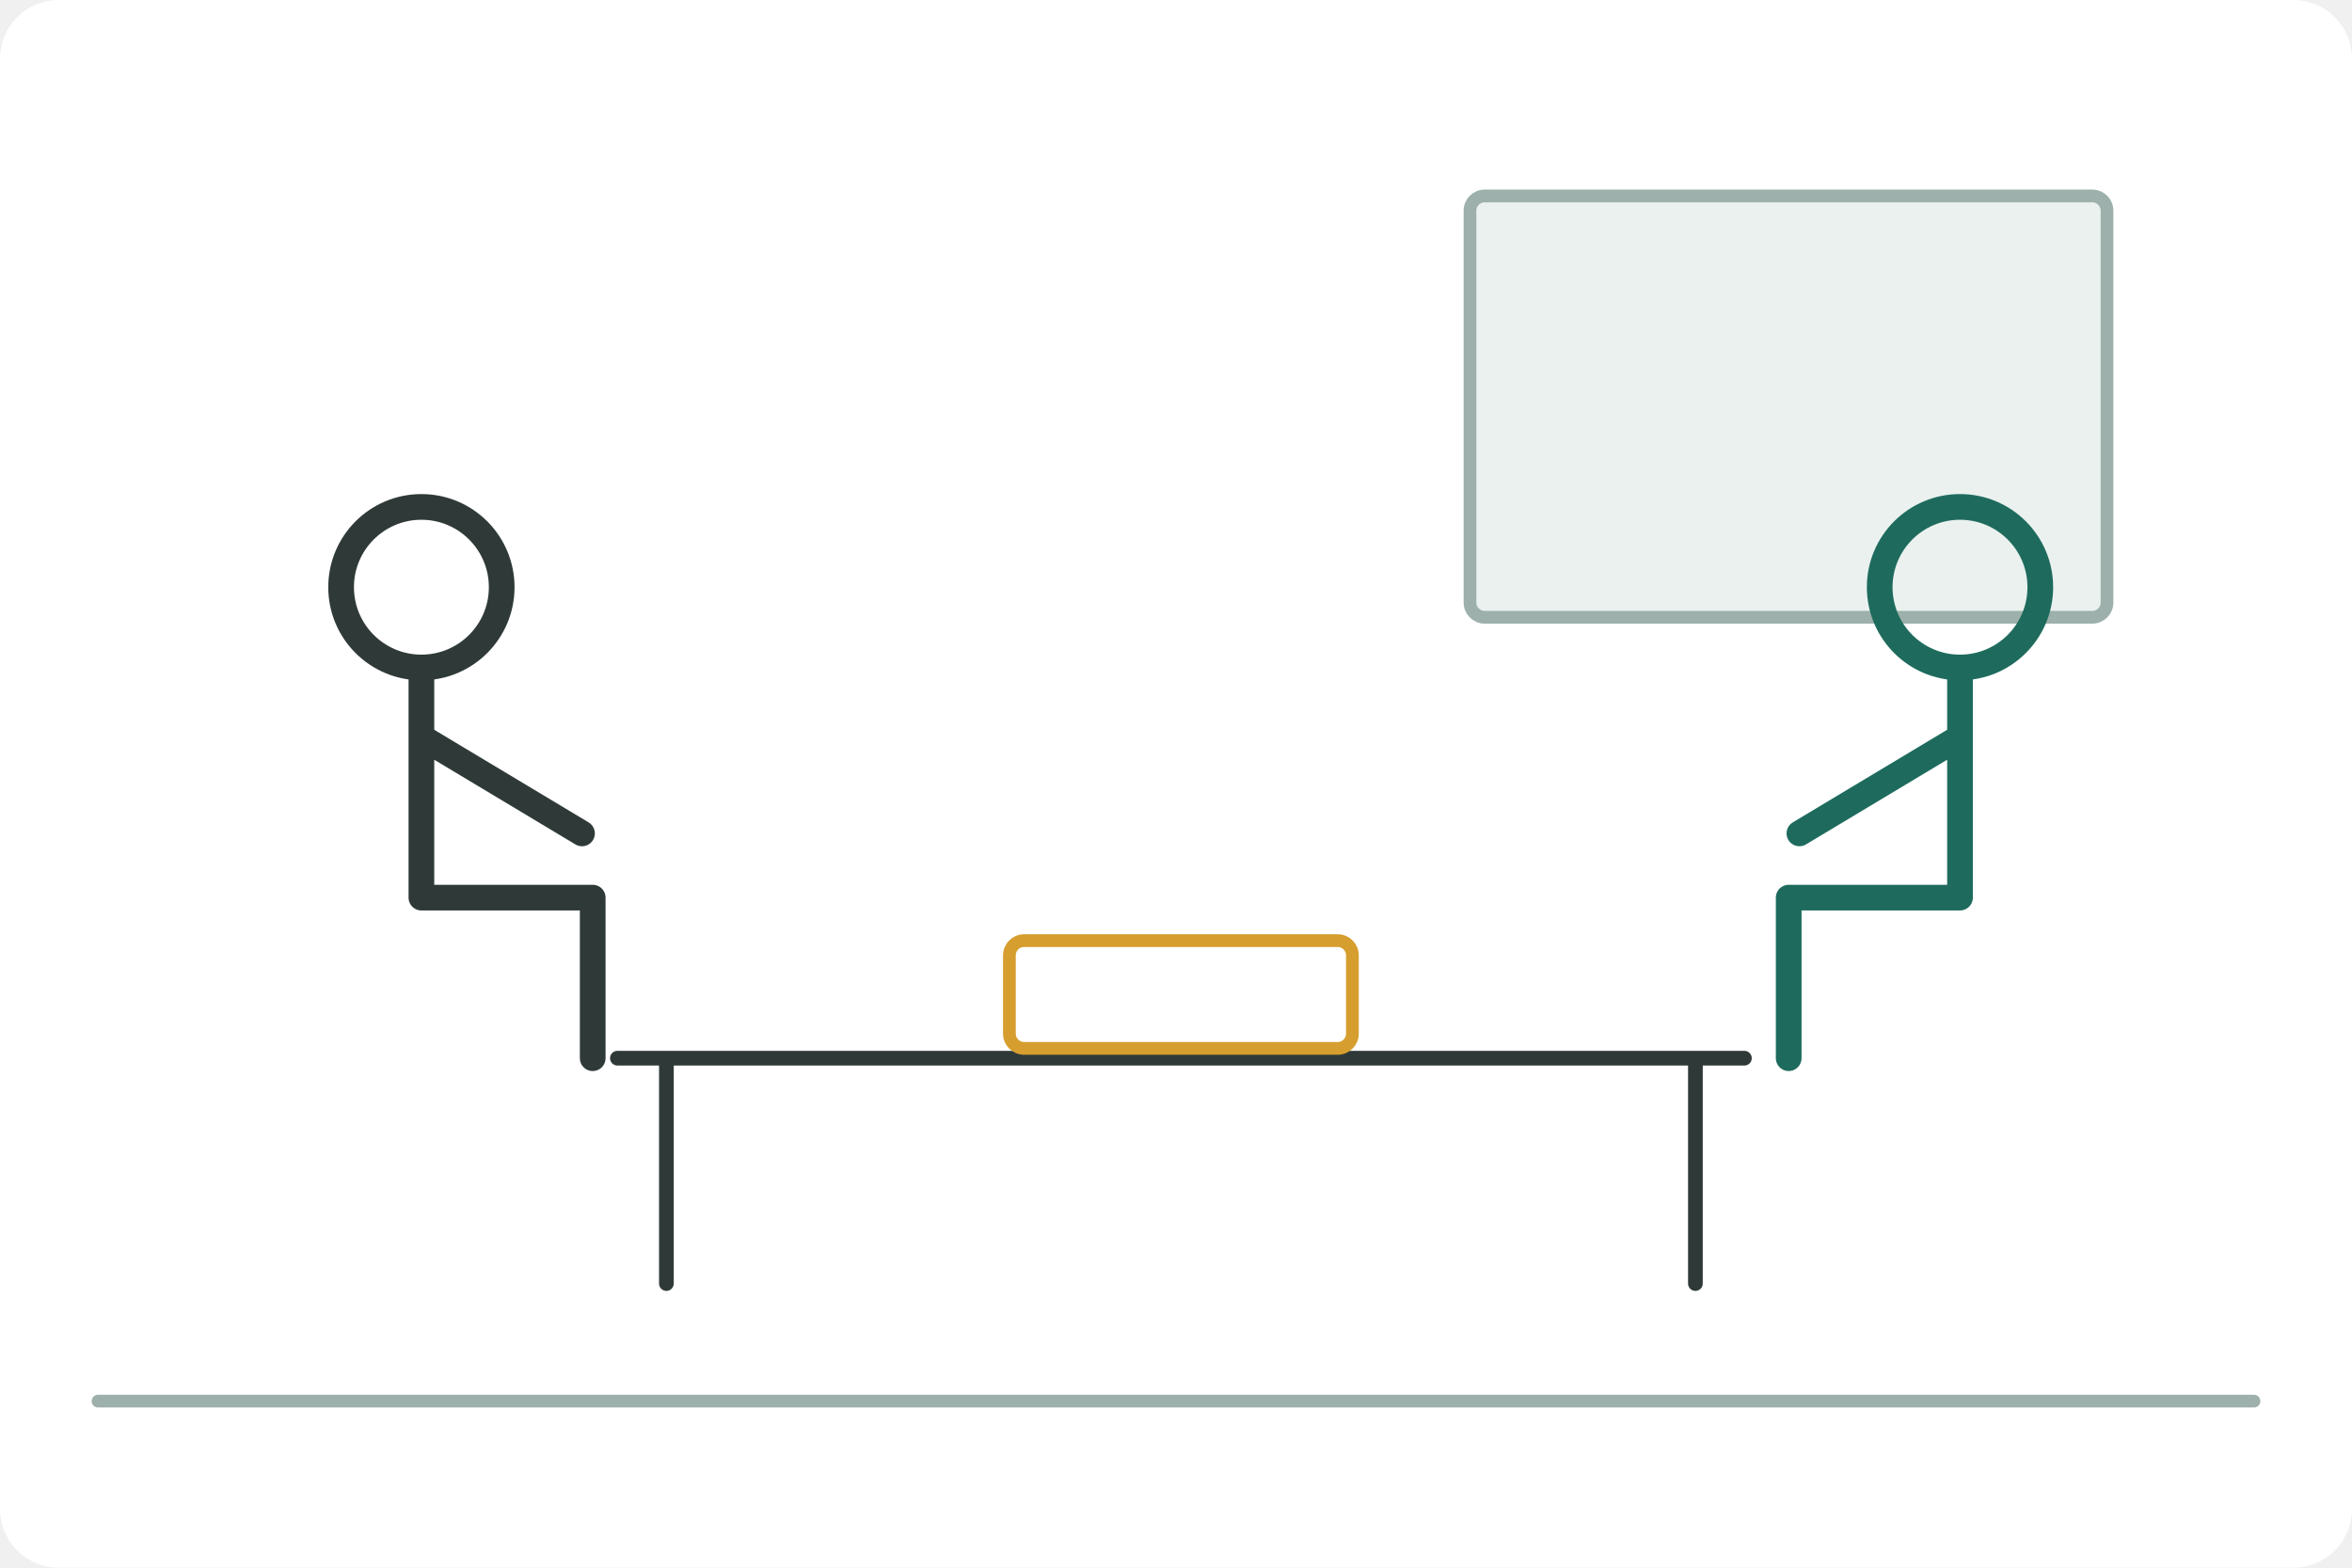
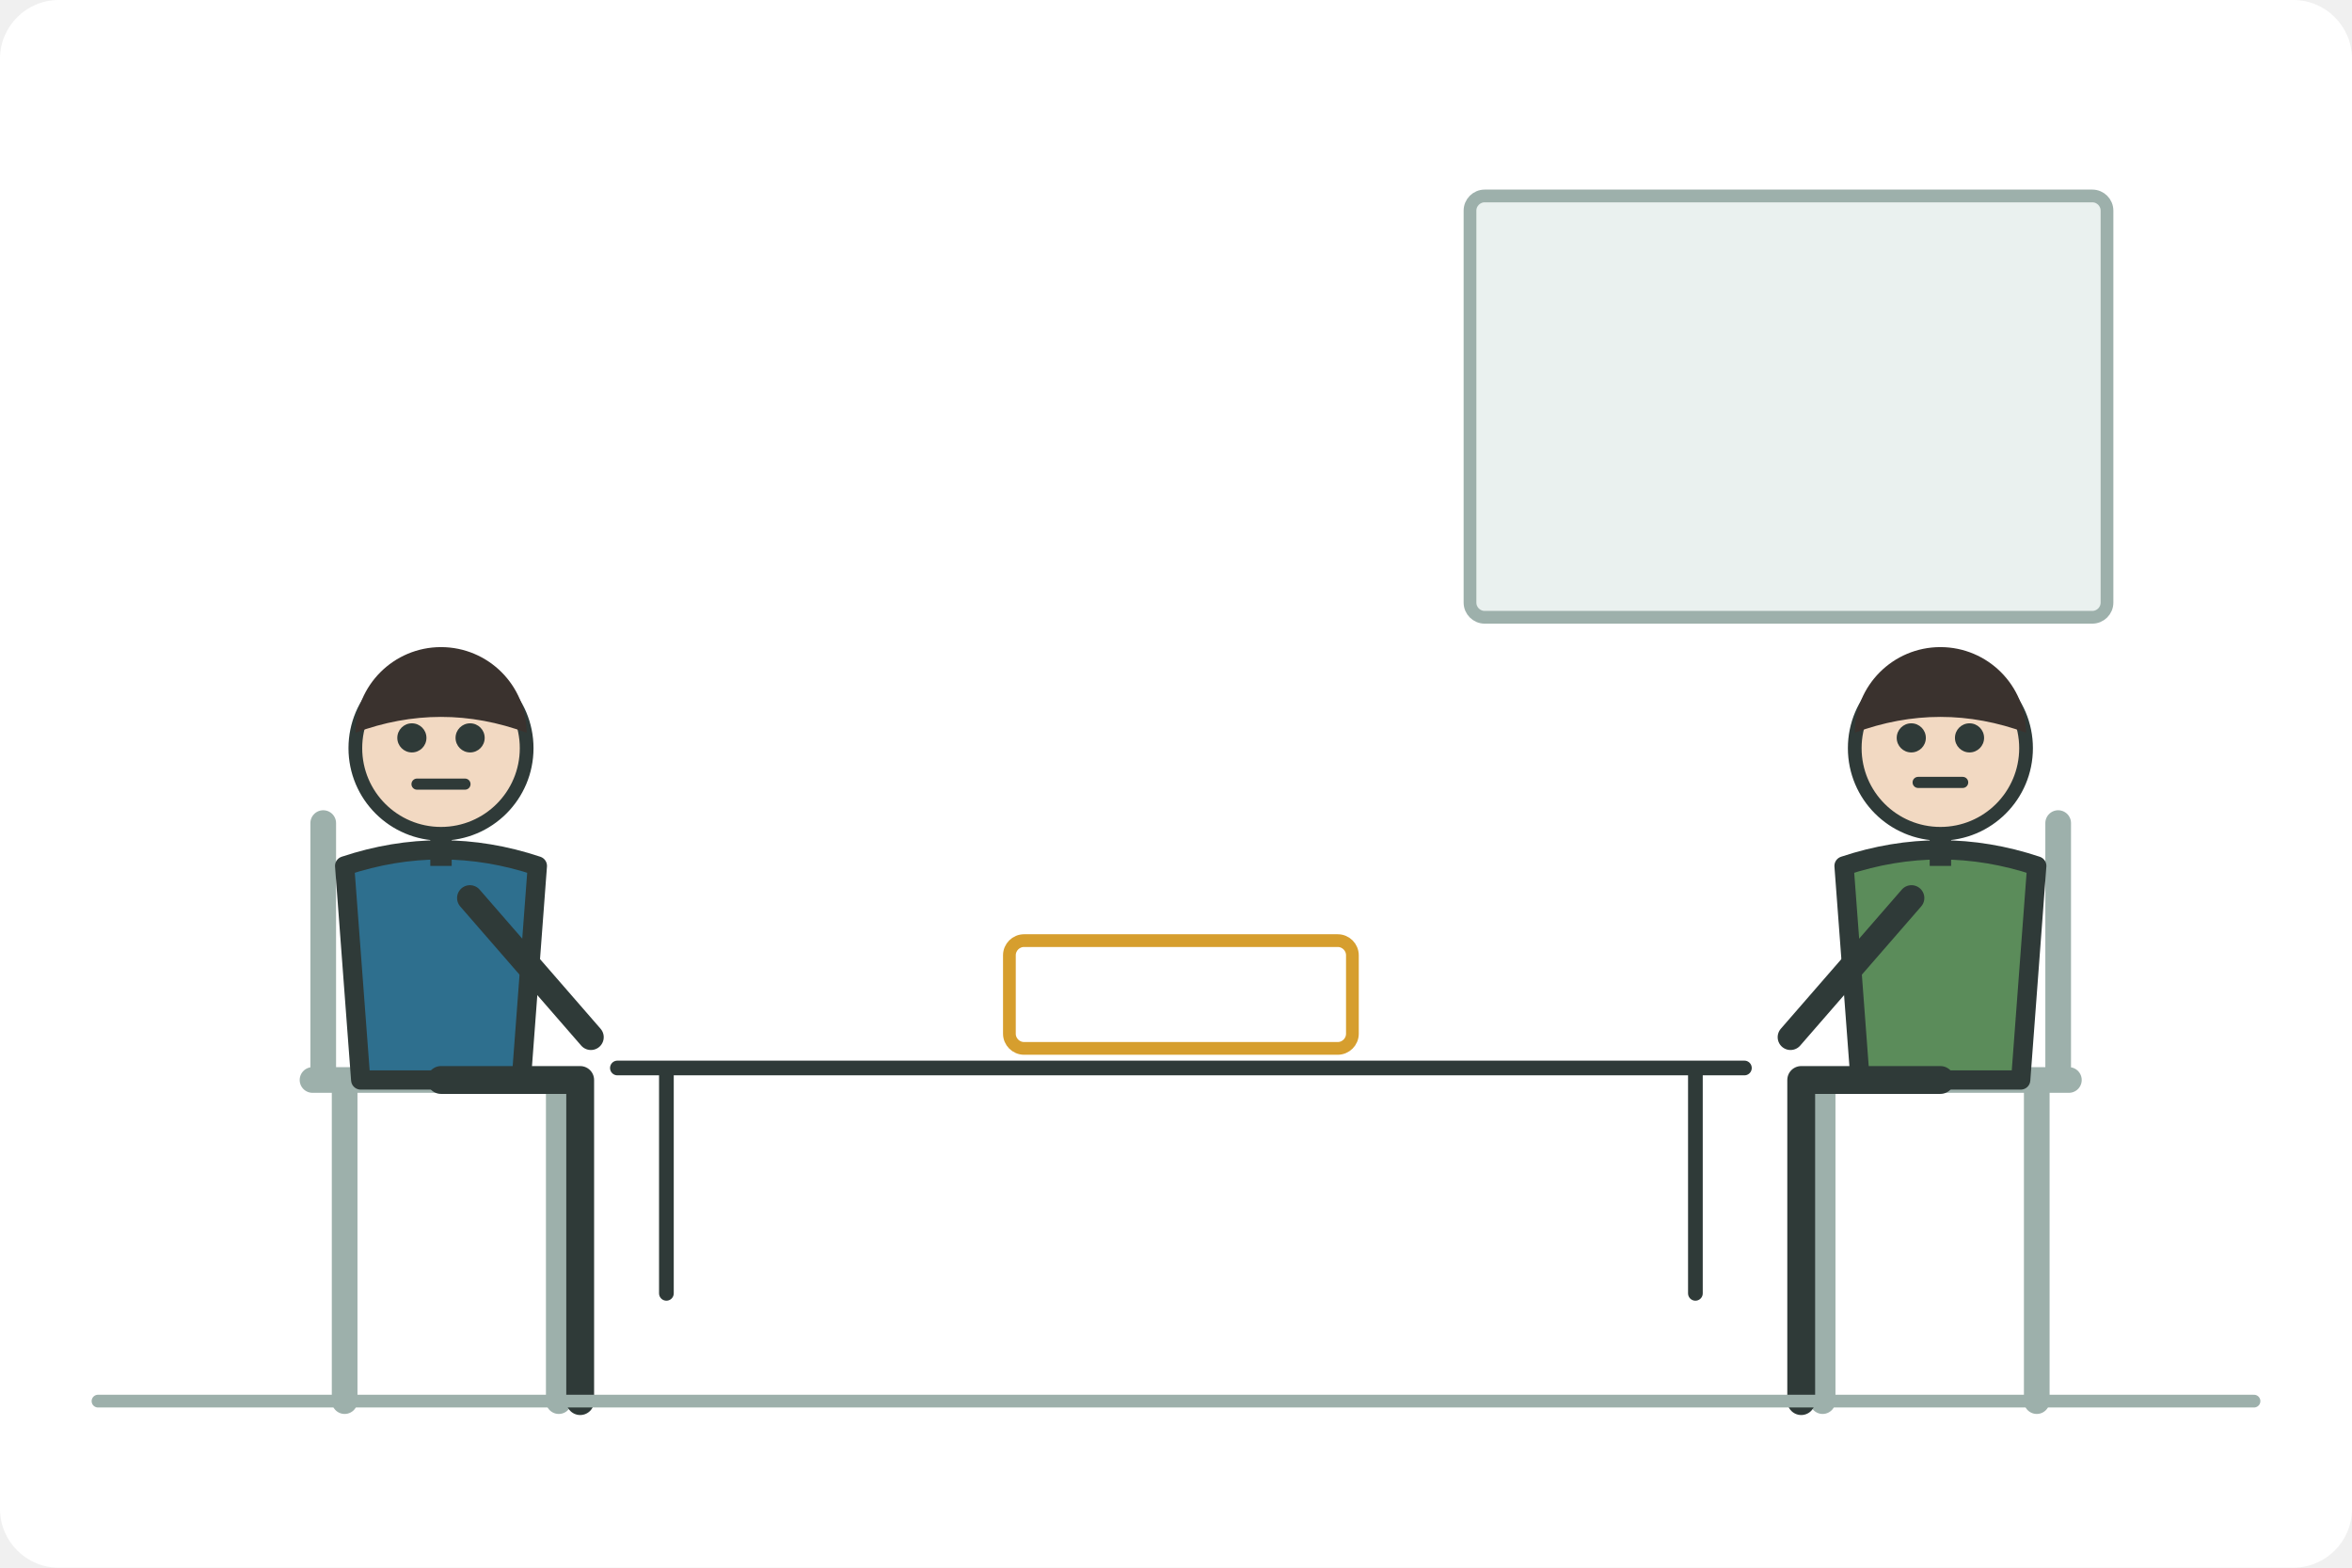
<svg xmlns="http://www.w3.org/2000/svg" viewBox="0 0 480 320" width="480" height="320" role="img" aria-label="สัมภาษณ์งาน">
  <rect width="480" height="320" rx="12" fill="#FFFFFF" />
  <rect x="300" y="40" width="130" height="86" rx="3" fill="#EAF1EF" stroke="#9DB0AB" stroke-width="2.6" />
-   <path d="M126,216 L356,216 M136,216 L136,262 M346,216 L346,262" fill="none" stroke="#2F3A38" stroke-width="3" stroke-linecap="round" />
+   <path d="M126,218 L356,218 M136,218 L136,264 M346,218 L346,264" fill="none" stroke="#2F3A38" stroke-width="3" stroke-linecap="round" />
  <rect x="206" y="192" width="70" height="22" rx="3" fill="none" stroke="#D69E2E" stroke-width="2.6" />
-   <circle cx="86" cy="119.86" r="16.387" fill="none" stroke="#2F3A38" stroke-width="5.244" />
-   <path d="M86,137.34 L86,183.225 L120.96,183.225 L120.96,216 M86,150.45 L118.775,170.115" fill="none" stroke="#2F3A38" stroke-width="5.244" stroke-linecap="round" stroke-linejoin="round" />
-   <circle cx="400" cy="119.86" r="16.387" fill="none" stroke="#1E6B5D" stroke-width="5.244" />
-   <path d="M400,137.34 L400,183.225 L365.04,183.225 L365.04,216 M400,150.45 L367.225,170.115" fill="none" stroke="#1E6B5D" stroke-width="5.244" stroke-linecap="round" stroke-linejoin="round" />
+   <path d="M63.78,220.45 L118.405,220.45 M65.965,220.45 L65.965,168.01 M70.335,220.45 L70.335,286 M114.035,220.45 L114.035,286" fill="none" stroke="#9DB0AB" stroke-width="5.24" stroke-linecap="round" />
+   <path d="M422.22,220.45 L367.595,220.45 M420.035,220.45 L420.035,168.01 M415.665,220.45 L415.665,286 M371.965,220.45 L371.965,286" fill="none" stroke="#9DB0AB" stroke-width="5.24" stroke-linecap="round" />
+   <path d="M70.335,176.75 Q90,170.195 109.665,176.75 L106.387,220.45 L73.613,220.45 Z" fill="#2E6F8E" stroke="#2F3A38" stroke-width="3.93" stroke-linejoin="round" />
+   <path d="M90,220.45 L118.405,220.45 L118.405,286" fill="none" stroke="#2F3A38" stroke-width="5.68" stroke-linecap="round" stroke-linejoin="round" />
+   <path d="M95.9,183.305 L120.59,211.71" fill="none" stroke="#2F3A38" stroke-width="5.24" stroke-linecap="round" />
+   <path d="M90,170.195 L90,176.75" stroke="#2F3A38" stroke-width="4.37" />
+   <circle cx="90" cy="152.715" r="17.48" fill="#F2D9C2" stroke="#2F3A38" stroke-width="2.80" />
+   <path d="M72.52,149.569 A17.48,17.48 0 0 1 107.48,149.569 Q90,143.101 72.52,149.569 Z" fill="#3A322E" />
+   <circle cx="84.057" cy="150.617" r="2.972" fill="#2F3A38" />
+   <circle cx="95.943" cy="150.617" r="2.972" fill="#2F3A38" />
+   <path d="M85.106,160.057 L94.894,160.057" fill="none" stroke="#2F3A38" stroke-width="2.27" stroke-linecap="round" />
+   <path d="M376.335,176.75 Q396,170.195 415.665,176.75 L412.388,220.45 L379.612,220.45 Z" fill="#5B8C5A" stroke="#2F3A38" stroke-width="3.93" stroke-linejoin="round" />
+   <path d="M396,220.45 L367.595,220.45 L367.595,286" fill="none" stroke="#2F3A38" stroke-width="5.68" stroke-linecap="round" stroke-linejoin="round" />
+   <path d="M390.101,183.305 L365.41,211.71" fill="none" stroke="#2F3A38" stroke-width="5.24" stroke-linecap="round" />
+   <path d="M396,170.195 L396,176.75" stroke="#2F3A38" stroke-width="4.37" />
+   <circle cx="396" cy="152.715" r="17.48" fill="#F2D9C2" stroke="#2F3A38" stroke-width="2.80" />
+   <path d="M378.52,149.569 A17.48,17.48 0 0 1 413.48,149.569 Q396,143.101 378.52,149.569 Z" fill="#3A322E" />
+   <circle cx="390.057" cy="150.617" r="2.972" fill="#2F3A38" />
+   <circle cx="401.943" cy="150.617" r="2.972" fill="#2F3A38" />
+   <path d="M391.455,159.707 L400.545,159.707" fill="none" stroke="#2F3A38" stroke-width="2.27" stroke-linecap="round" />
  <path d="M20,286 L460,286" stroke="#9DB0AB" stroke-width="2.6" stroke-linecap="round" />
</svg>
